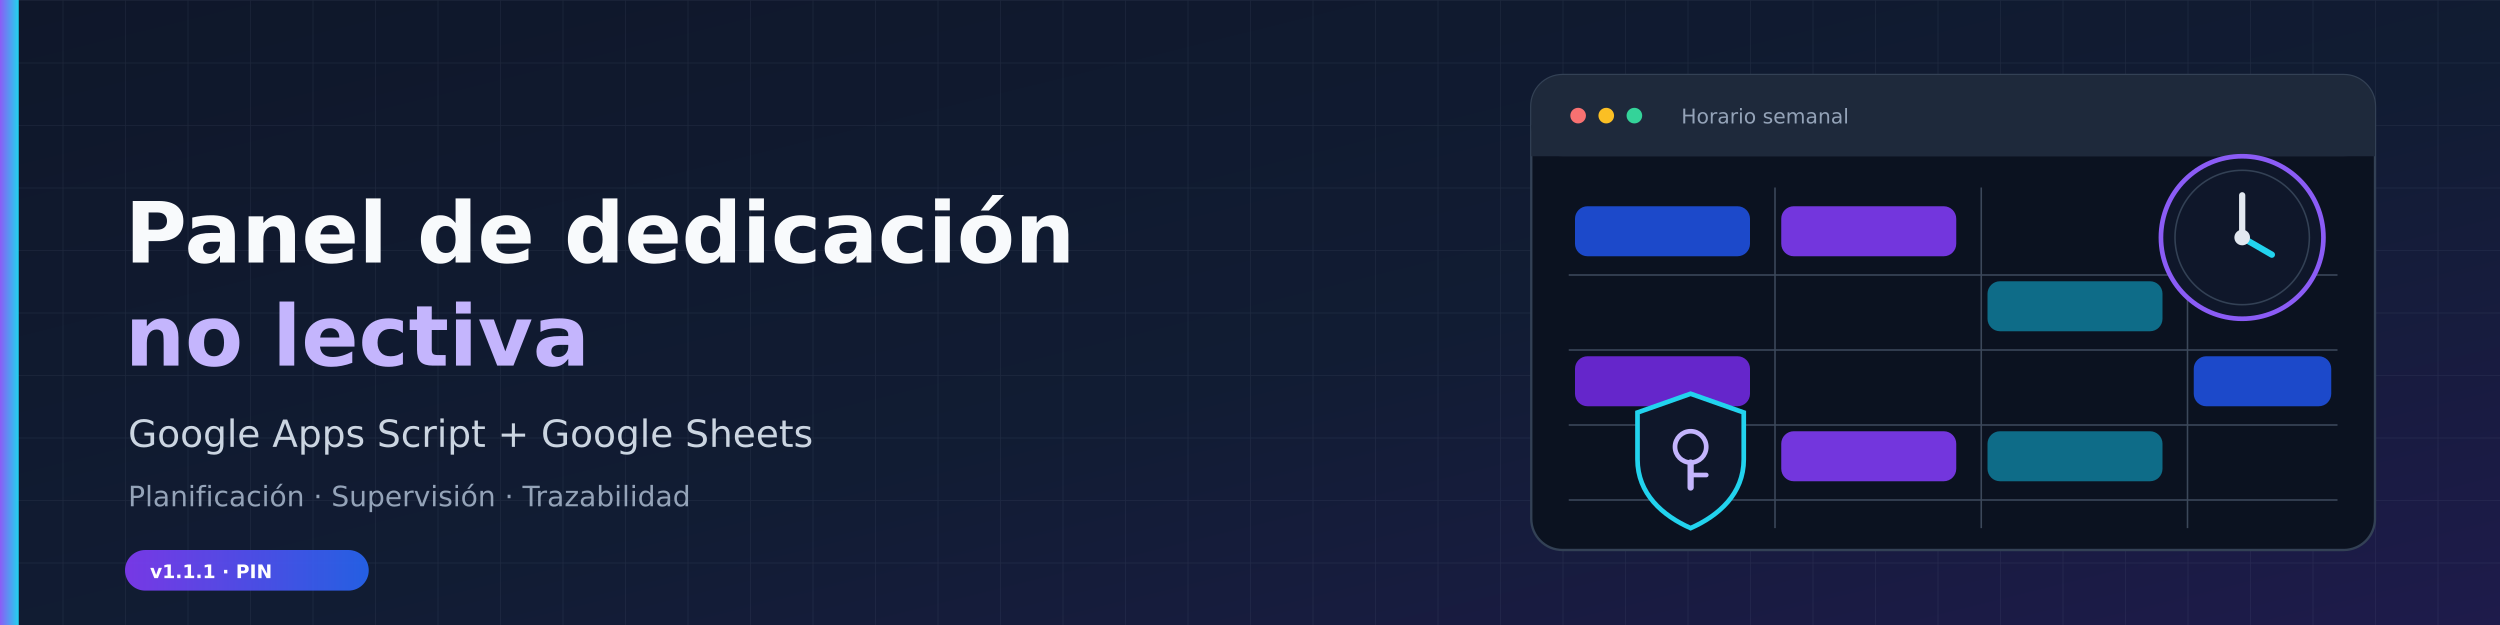
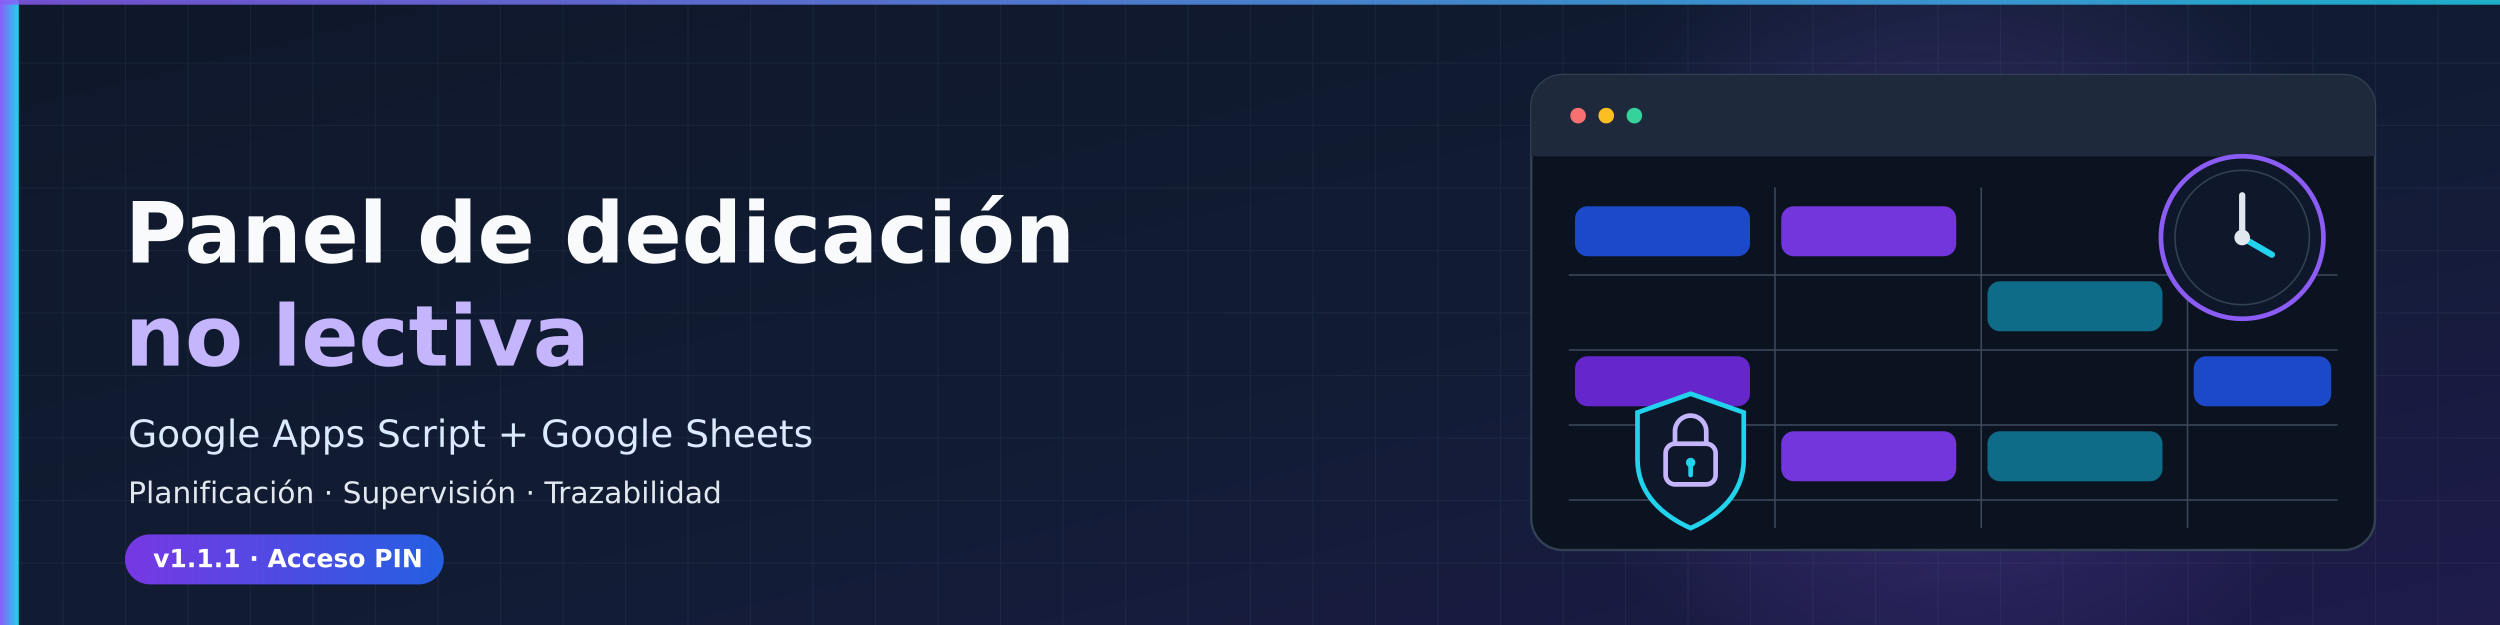
<svg xmlns="http://www.w3.org/2000/svg" width="1600" height="400" viewBox="0 0 1600 400" role="img" aria-label="Panel de dedicación no lectiva">
  <defs>
    <linearGradient id="bg" x1="0" y1="0" x2="1" y2="1">
      <stop offset="0" stop-color="#0f172a" />
      <stop offset="0.55" stop-color="#111c33" />
      <stop offset="1" stop-color="#1e1b4b" />
    </linearGradient>
    <linearGradient id="accent" x1="0" y1="0" x2="1" y2="0">
      <stop offset="0" stop-color="#8b5cf6" />
      <stop offset="1" stop-color="#22d3ee" />
    </linearGradient>
    <linearGradient id="pill" x1="0" y1="0" x2="1" y2="0">
      <stop offset="0" stop-color="#7c3aed" />
      <stop offset="1" stop-color="#2563eb" />
    </linearGradient>
+     <radialGradient id="glow" cx="50%" cy="50%" r="50%">
+       <stop offset="0" stop-color="#8b5cf6" stop-opacity="0.35" />
+       <stop offset="1" stop-color="#8b5cf6" stop-opacity="0" />
+     </radialGradient>
    <pattern id="grid" width="40" height="40" patternUnits="userSpaceOnUse">
      <path d="M 40 0 L 0 0 0 40" fill="none" stroke="#94a3b8" stroke-width="1" opacity="0.10" />
    </pattern>
  </defs>
  <rect width="1600" height="400" fill="url(#bg)" />
  <rect width="1600" height="400" fill="url(#grid)" />
  <rect x="0" y="0" width="12" height="400" fill="url(#accent)" />
+   <rect x="0" y="0" width="1600" height="3" fill="url(#accent)" opacity="0.8" />
+   <circle cx="1250" cy="200" r="270" fill="url(#glow)" />
  <text x="80" y="168" font-family="DejaVu Sans, Liberation Sans, sans-serif" font-size="54" font-weight="700" fill="#f8fafc">Panel de dedicación</text>
  <text x="80" y="234" font-family="DejaVu Sans, Liberation Sans, sans-serif" font-size="54" font-weight="700" fill="#c4b5fd">no lectiva</text>
-   <text x="82" y="286" font-family="DejaVu Sans, Liberation Sans, sans-serif" font-size="24" fill="#cbd5e1">Google Apps Script + Google Sheets</text>
-   <text x="82" y="324" font-family="DejaVu Sans, Liberation Sans, sans-serif" font-size="18" fill="#94a3b8">Planificación · Supervisión · Trazabilidad</text>
+   <text x="82" y="286" font-family="DejaVu Sans, Liberation Sans, sans-serif" font-size="24" fill="#dbeafe">Google Apps Script + Google Sheets</text>
+   <text x="82" y="322" font-family="DejaVu Sans, Liberation Sans, sans-serif" font-size="19" fill="#e2e8f0">Planificación · Supervisión · Trazabilidad</text>
  <g transform="translate(980, 48)">
    <rect x="0" y="0" width="540" height="304" rx="20" fill="#0b1220" stroke="#334155" stroke-width="1.5" />
    <rect x="0" y="0" width="540" height="52" rx="20" fill="#1e293b" />
    <rect x="0" y="32" width="540" height="20" fill="#1e293b" />
    <circle cx="30" cy="26" r="5" fill="#f87171" />
    <circle cx="48" cy="26" r="5" fill="#fbbf24" />
    <circle cx="66" cy="26" r="5" fill="#34d399" />
-     <text x="96" y="31" font-family="DejaVu Sans, Liberation Sans, sans-serif" font-size="13" fill="#94a3b8">Horario semanal</text>
    <g opacity="0.55" stroke="#64748b" stroke-width="1">
      <line x1="24" y1="128" x2="516" y2="128" />
      <line x1="24" y1="176" x2="516" y2="176" />
      <line x1="24" y1="224" x2="516" y2="224" />
      <line x1="24" y1="272" x2="516" y2="272" />
      <line x1="156" y1="72" x2="156" y2="290" />
      <line x1="288" y1="72" x2="288" y2="290" />
      <line x1="420" y1="72" x2="420" y2="290" />
    </g>
    <rect x="28" y="84" width="112" height="32" rx="8" fill="#1d4ed8" opacity="0.92" />
    <rect x="160" y="84" width="112" height="32" rx="8" fill="#7c3aed" opacity="0.92" />
    <rect x="292" y="132" width="112" height="32" rx="8" fill="#0e7490" opacity="0.92" />
    <rect x="28" y="180" width="112" height="32" rx="8" fill="#6d28d9" opacity="0.92" />
    <rect x="424" y="180" width="88" height="32" rx="8" fill="#1d4ed8" opacity="0.92" />
    <rect x="160" y="228" width="112" height="32" rx="8" fill="#7c3aed" opacity="0.92" />
    <rect x="292" y="228" width="112" height="32" rx="8" fill="#0e7490" opacity="0.92" />
    <g transform="translate(455, 104)">
      <circle r="52" fill="#0f172a" stroke="#8b5cf6" stroke-width="3" />
      <circle r="43" fill="none" stroke="#334155" stroke-width="1" />
      <line x1="0" y1="0" x2="0" y2="-27" stroke="#e2e8f0" stroke-width="4" stroke-linecap="round" />
      <line x1="0" y1="0" x2="19" y2="11" stroke="#22d3ee" stroke-width="4" stroke-linecap="round" />
      <circle r="5" fill="#e2e8f0" />
    </g>
    <g transform="translate(102, 238)">
      <path d="M0,-34 L34,-22 L34,8 C34,30 18,44 0,52 C-18,44 -34,30 -34,8 L-34,-22 Z" fill="#0f172a" stroke="#22d3ee" stroke-width="3" />
-       <circle cx="0" cy="0" r="10" fill="none" stroke="#c4b5fd" stroke-width="3" />
-       <line x1="0" y1="10" x2="0" y2="26" stroke="#c4b5fd" stroke-width="4" stroke-linecap="round" />
-       <line x1="0" y1="18" x2="10" y2="18" stroke="#c4b5fd" stroke-width="3" stroke-linecap="round" />
+       <rect x="-16" y="-2" width="32" height="26" rx="6" fill="#0f172a" stroke="#c4b5fd" stroke-width="3" />
+       <path d="M-10,-2 v-8 a10,10 0 0 1 20,0 v8" fill="none" stroke="#c4b5fd" stroke-width="3" />
+       <circle cx="0" cy="10" r="3" fill="#22d3ee" />
+       <line x1="0" y1="13" x2="0" y2="18" stroke="#22d3ee" stroke-width="3" stroke-linecap="round" />
    </g>
  </g>
-   <rect x="80" y="352" width="156" height="26" rx="13" fill="url(#pill)" opacity="0.95" />
-   <text x="96" y="370" font-family="DejaVu Sans, Liberation Sans, sans-serif" font-size="12" font-weight="700" fill="#ffffff">v1.1.1 · PIN</text>
+   <rect x="80" y="342" width="204" height="32" rx="16" fill="url(#pill)" opacity="0.95" />
+   <text x="98" y="363" font-family="DejaVu Sans, Liberation Sans, sans-serif" font-size="16" font-weight="700" fill="#ffffff">v1.1.1 · Acceso PIN</text>
</svg>
